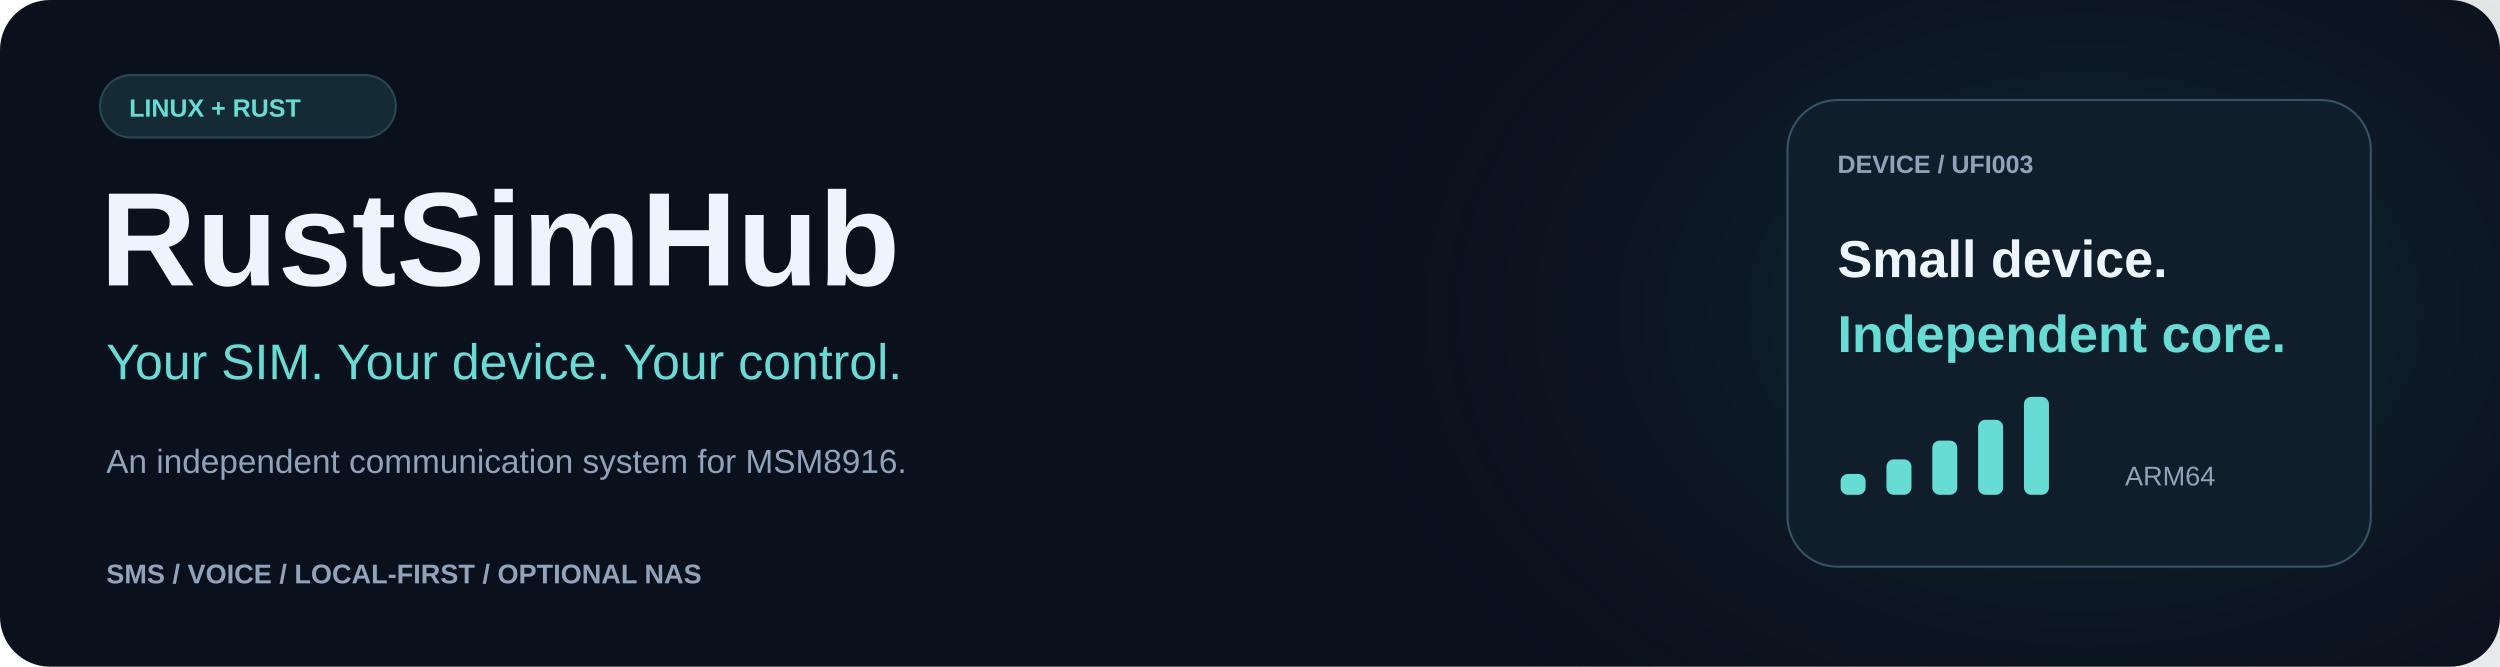
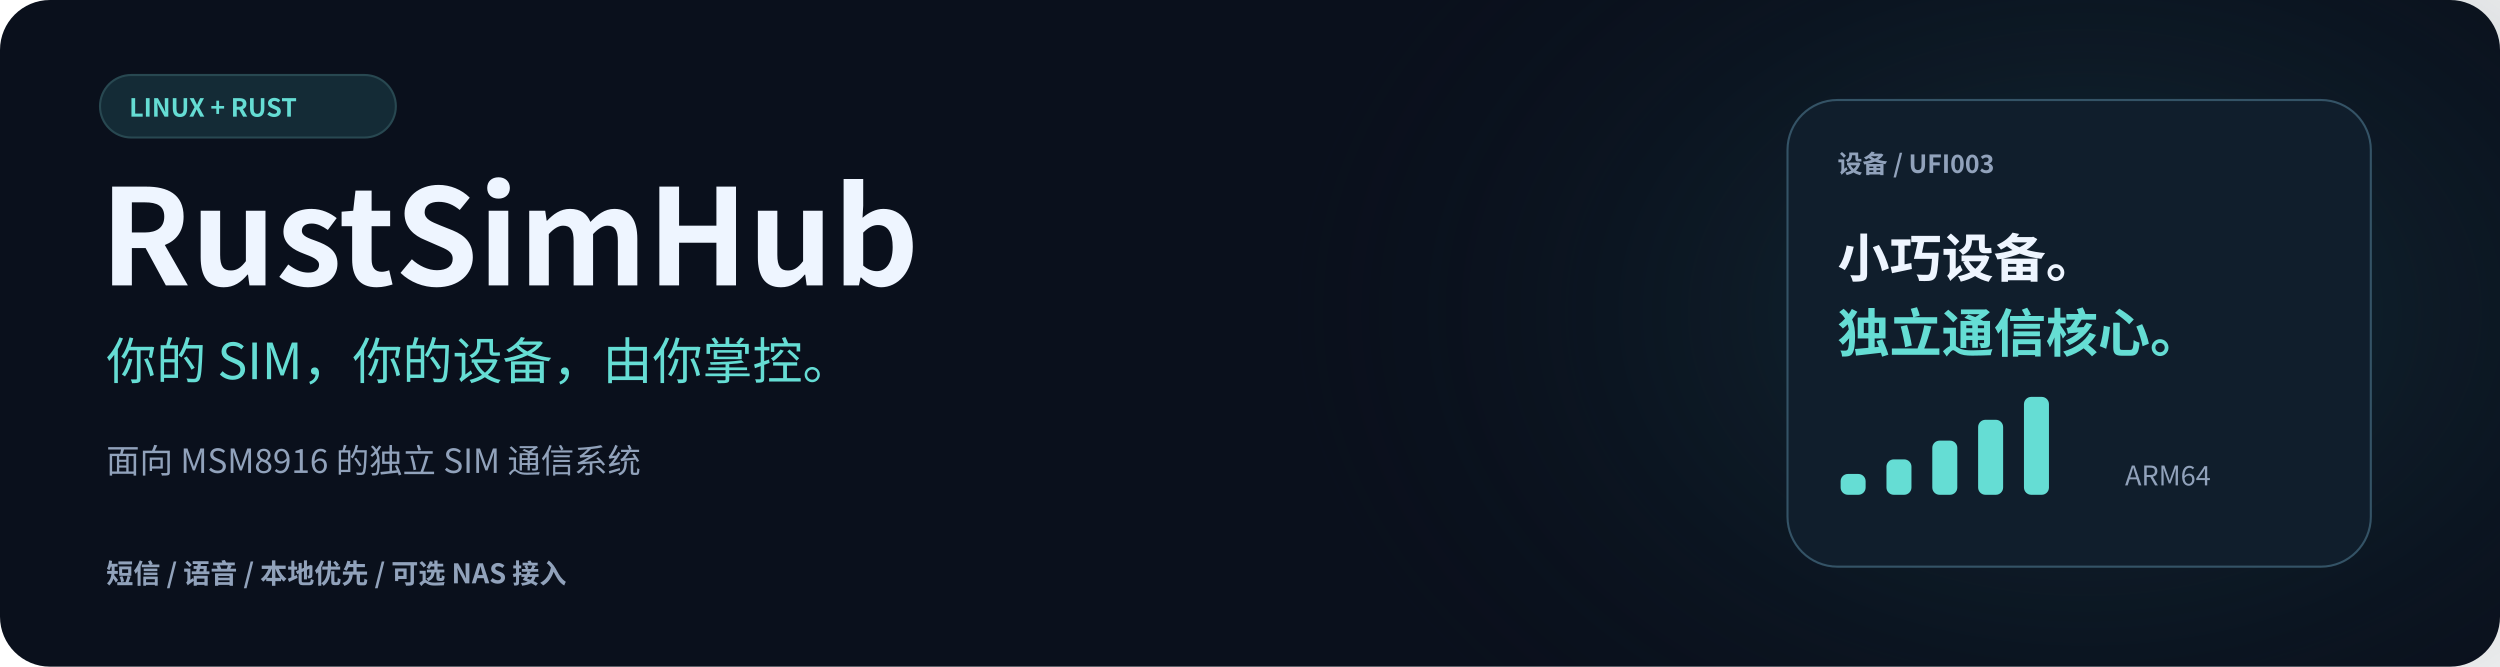
<svg xmlns="http://www.w3.org/2000/svg" width="1200" height="320" viewBox="0 0 1200 320" role="img" aria-labelledby="title desc">
  <defs>
    <radialGradient id="glow">
      <stop stop-color="#1f5862" stop-opacity=".42" />
      <stop offset="1" stop-color="#0a101c" stop-opacity="0" />
    </radialGradient>
  </defs>
  <rect width="1200" height="320" rx="24" fill="#0a101c" />
-   <g font-family="Segoe UI, Arial, sans-serif">
+   <g font-family="Microsoft YaHei, PingFang SC, Noto Sans CJK SC, Segoe UI, sans-serif">
    <ellipse cx="1000" cy="150" rx="390" ry="280" fill="url(#glow)" />
    <rect x="48" y="36" width="142" height="30" rx="15" fill="#142b36" stroke="#284851" />
    <text x="62" y="56" font-size="12" fill="#65ddd4" font-weight="600">LINUX + RUST</text>
    <text x="48" y="137" font-size="64" fill="#eef5ff" font-weight="700">RustSimHub</text>
-     <text x="51" y="182" font-size="24" fill="#65ddd4" font-weight="400">Your SIM. Your device. Your control.</text>
-     <text x="51" y="227" font-size="16" fill="#91a2bb" font-weight="400">An independent communication system for MSM8916.</text>
-     <text x="51" y="280" font-size="13" fill="#91a2bb" font-weight="600">SMS  /  VOICE  /  LOCAL-FIRST  /  OPTIONAL NAS</text>
+     <text x="51" y="182" font-size="24" fill="#65ddd4" font-weight="400">你的 SIM，你的设备，由你掌控。</text>
+     <text x="51" y="227" font-size="16" fill="#91a2bb" font-weight="400">面向 MSM8916 的独立 SIM 通信系统</text>
+     <text x="51" y="280" font-size="13" fill="#91a2bb" font-weight="600">短信 / 语音 / 本地优先 / 可选 NAS 接入</text>
    <rect x="858" y="48" width="280" height="224" rx="24" fill="#101e2c" stroke="#345366" />
-     <text x="882" y="83" font-size="12" fill="#91a2bb" font-weight="600">DEVICE / UFI003</text>
-     <text x="882" y="133" font-size="25" fill="#eef5ff" font-weight="600">Small device.</text>
-     <text x="882" y="169" font-size="25" fill="#65ddd4" font-weight="600">Independent core.</text>
+     <text x="882" y="83" font-size="12" fill="#91a2bb" font-weight="600">设备 / UFI003</text>
+     <text x="882" y="133" font-size="25" fill="#eef5ff" font-weight="600">小巧设备。</text>
+     <text x="882" y="169" font-size="25" fill="#65ddd4" font-weight="600">独立通信核心。</text>
    <rect x="884" y="228" width="11" height="9" rx="3" fill="#65ddd4" stroke="#65ddd4" />
    <rect x="906" y="221" width="11" height="16" rx="3" fill="#65ddd4" stroke="#65ddd4" />
    <rect x="928" y="212" width="11" height="25" rx="3" fill="#65ddd4" stroke="#65ddd4" />
    <rect x="950" y="202" width="11" height="35" rx="3" fill="#65ddd4" stroke="#65ddd4" />
    <rect x="972" y="191" width="11" height="46" rx="3" fill="#65ddd4" stroke="#65ddd4" />
    <text x="1020" y="233" font-size="13" fill="#91a2bb" font-weight="400">ARM64</text>
  </g>
</svg>
